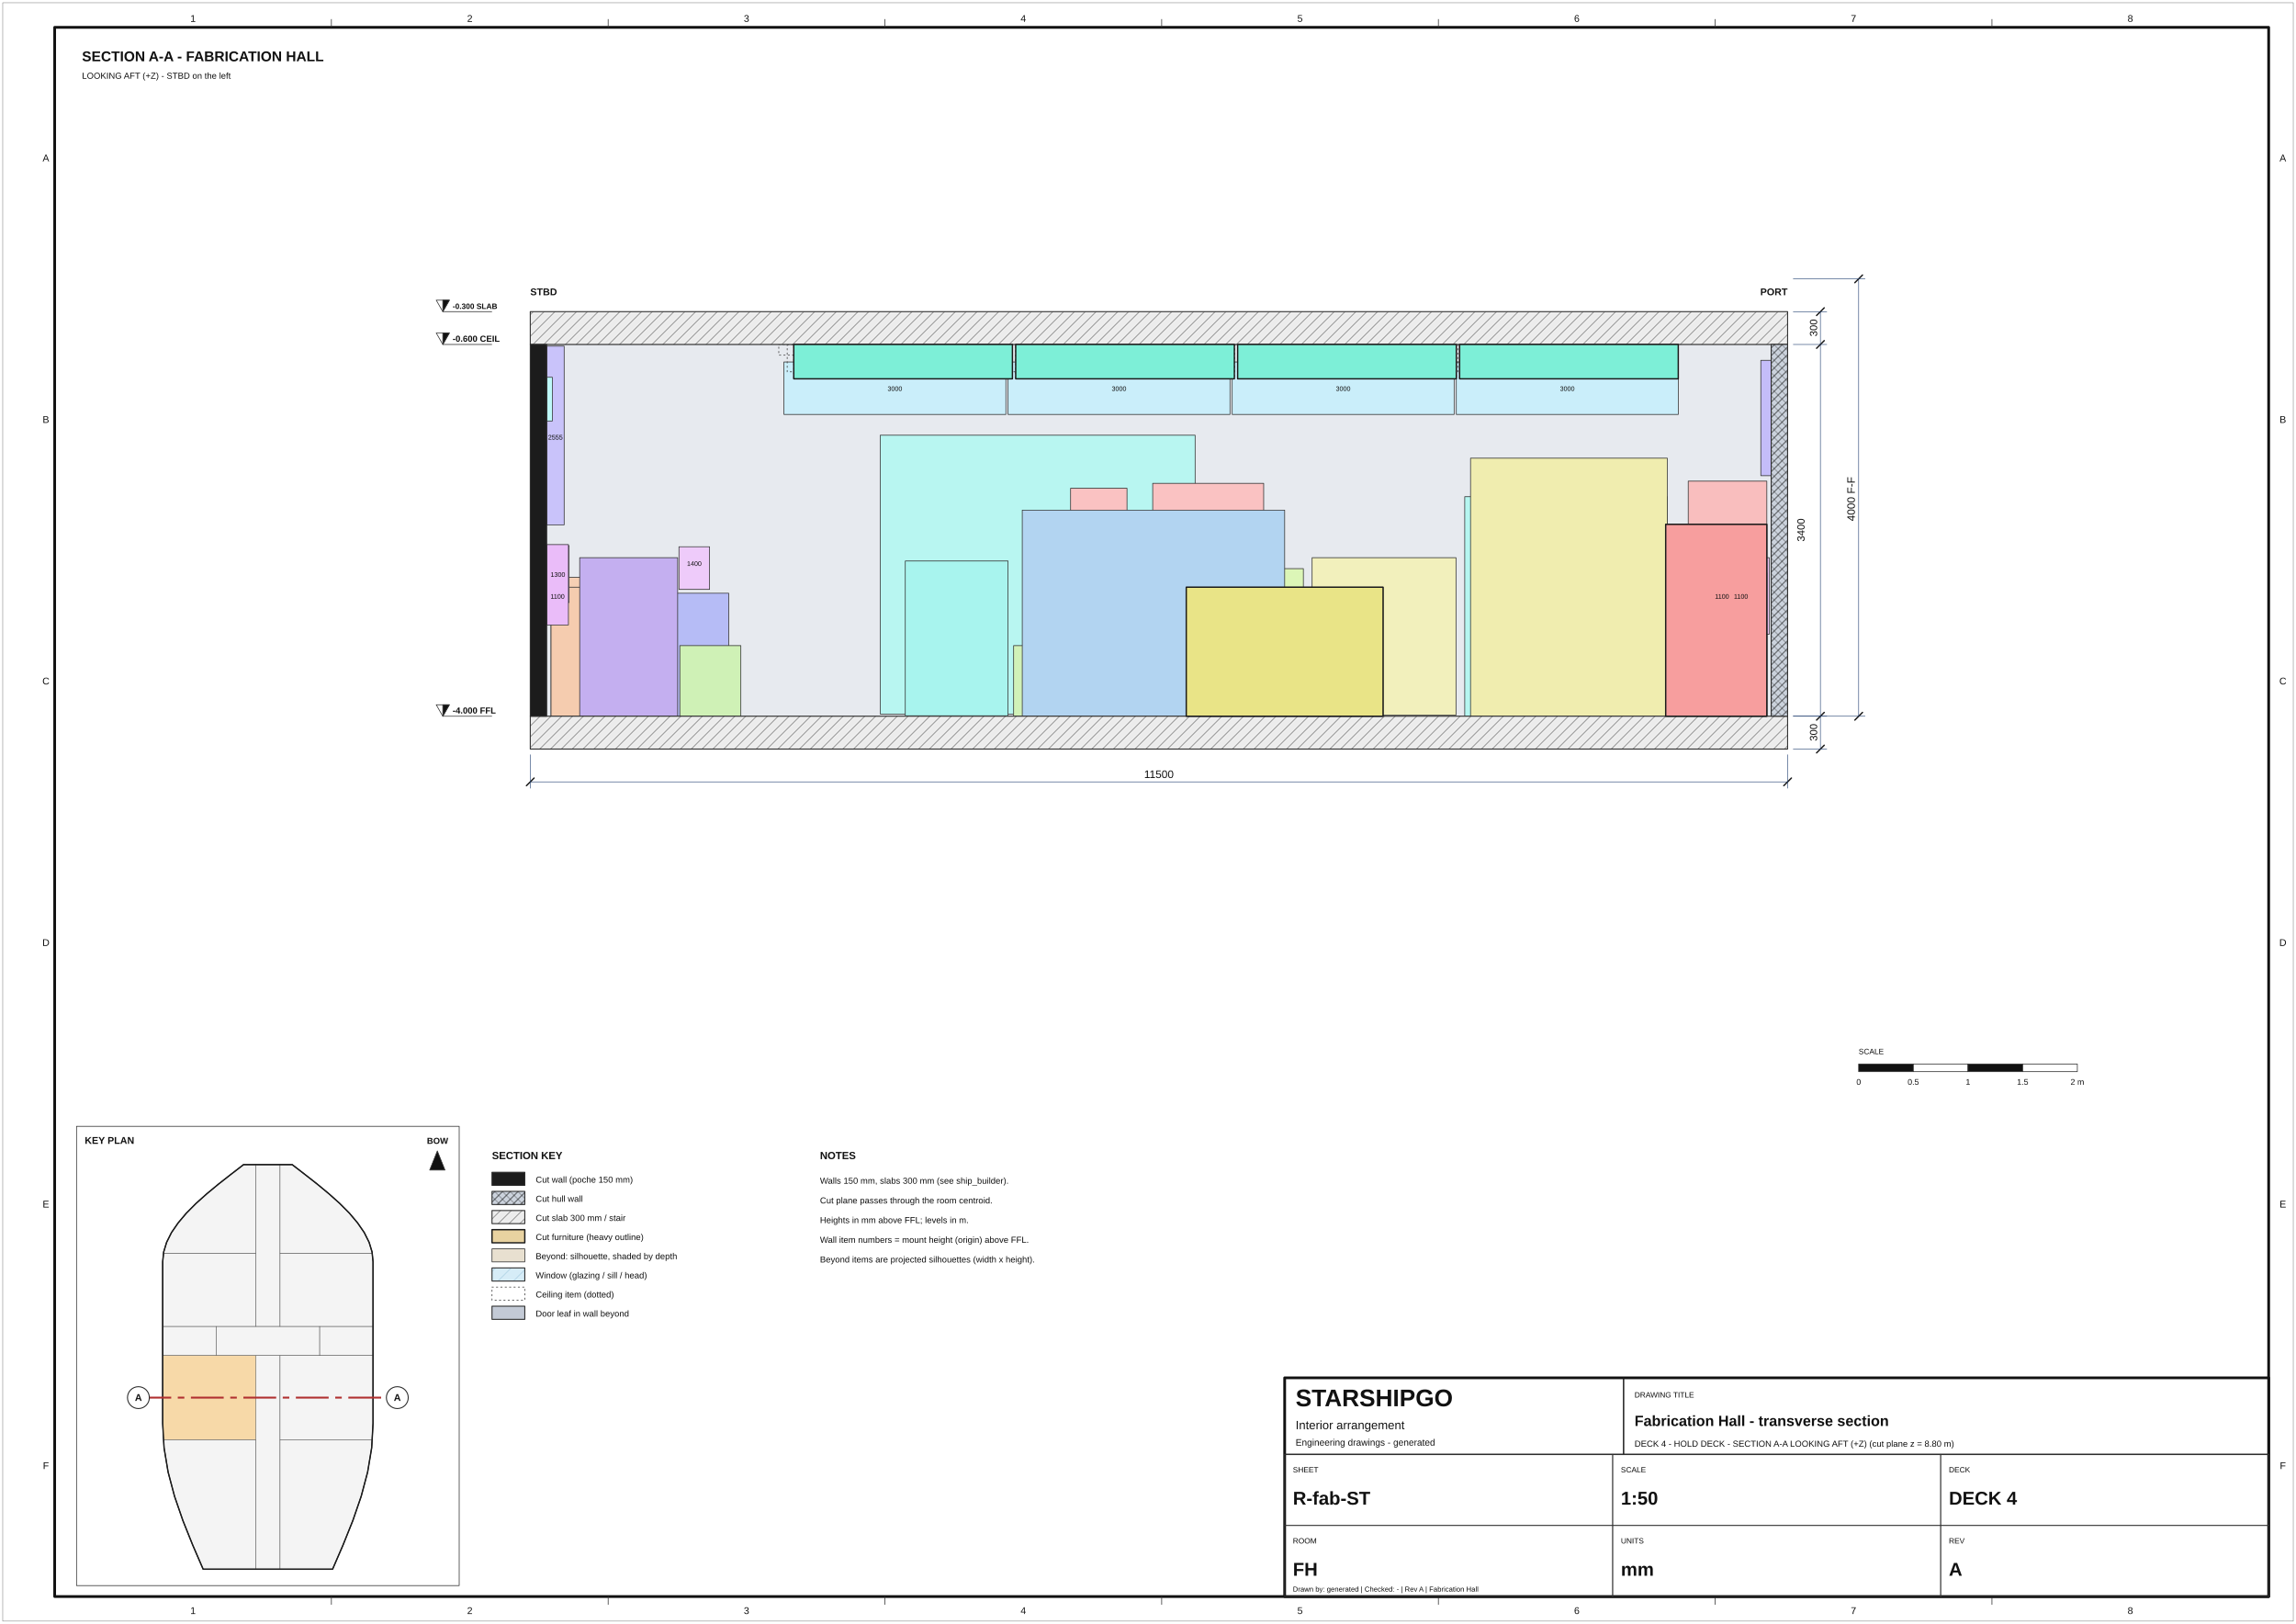
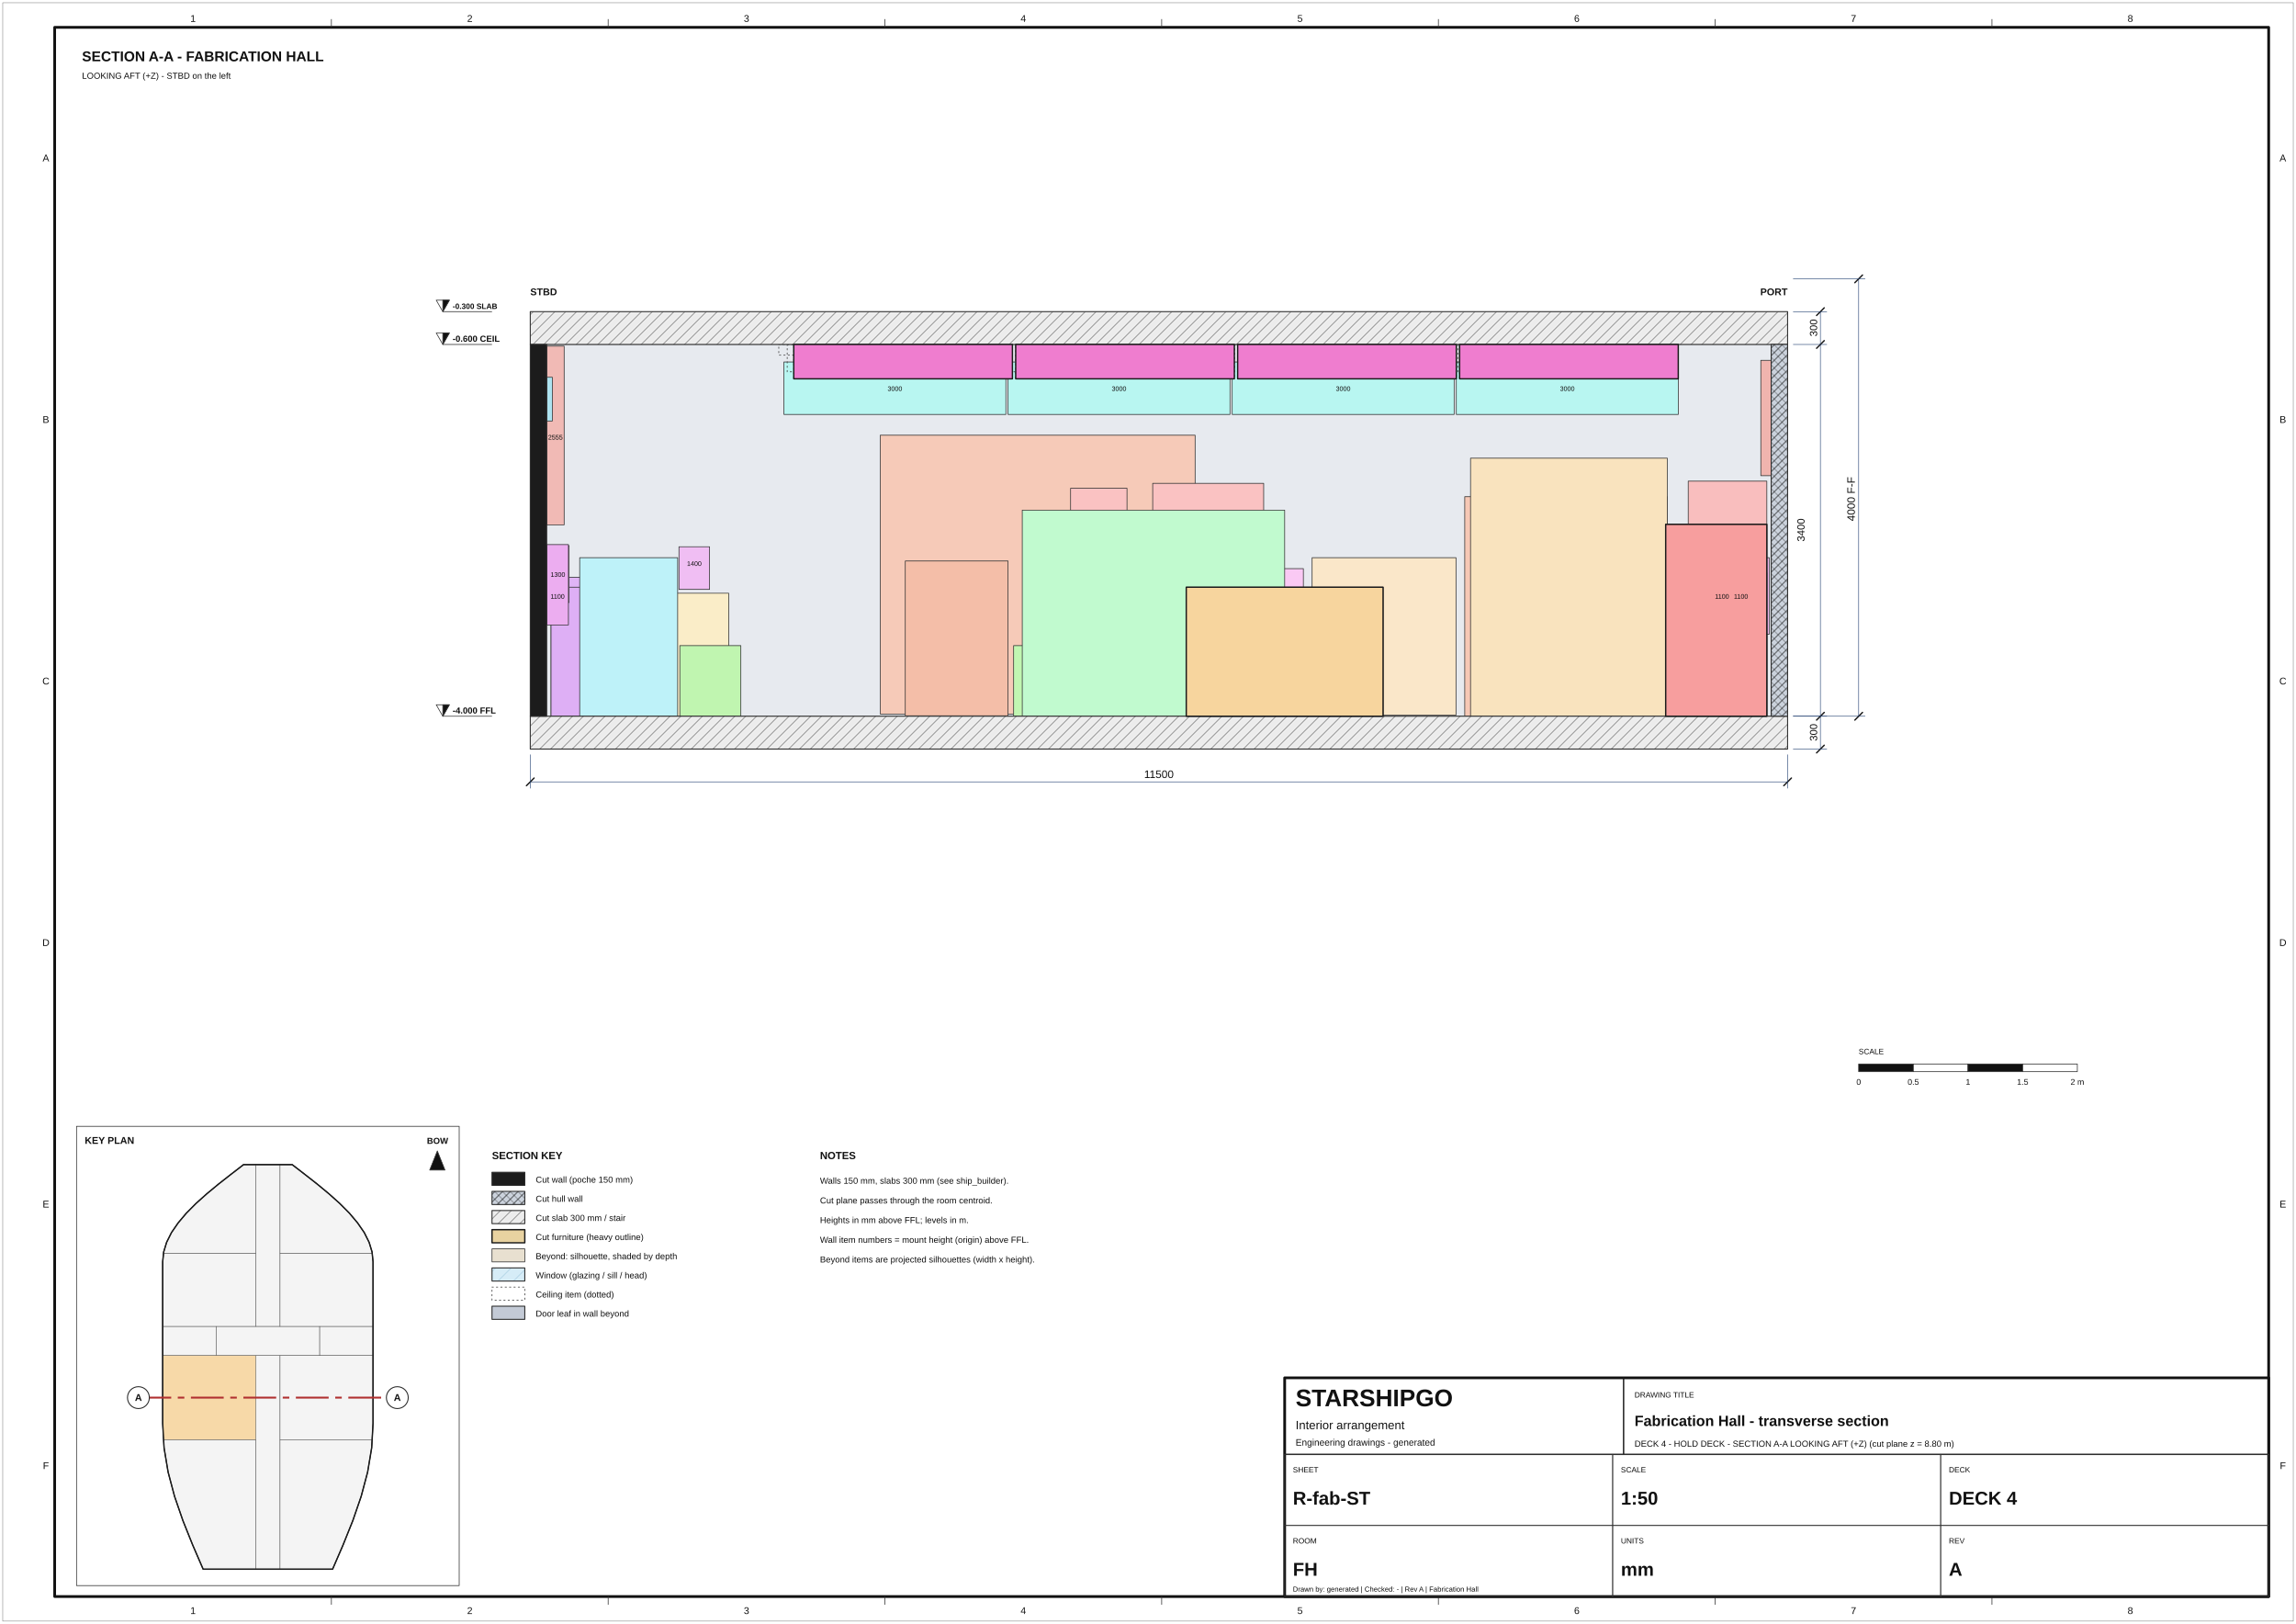
<svg xmlns="http://www.w3.org/2000/svg" width="420mm" height="297mm" viewBox="0 0 420 297">
  <style>
.t{font-family:Arial, Helvetica, 'DejaVu Sans', sans-serif;fill:#111}
.b{font-weight:bold}.i{font-style:italic}
.h{stroke:#111;stroke-width:.5;stroke-linejoin:round;stroke-linecap:round}
.m{stroke:#1a1a1a;stroke-width:.25;stroke-linejoin:round;stroke-linecap:round}
.n{stroke:#2a2a2a;stroke-width:.18;stroke-linejoin:round}
.f{stroke:#333;stroke-width:.13;stroke-linejoin:round}
.x{stroke:#555;stroke-width:.07}
.g{stroke:#9a9a9a;stroke-width:.1}
.gg{stroke:#c4c4c4;stroke-width:.08}
.d{stroke:#1d3c6e;stroke-width:.1}
.dsh{stroke:#222;stroke-width:.18;stroke-dasharray:1.6 .8}
.dot{stroke:#444;stroke-width:.14;stroke-dasharray:.25 .55;stroke-linecap:round}
.hid{stroke:#777;stroke-width:.12;stroke-dasharray:1 .7}
.cl{stroke:#b03030;stroke-width:.12;stroke-dasharray:5 1 1 1}
.cut{stroke:#b03030;stroke-width:.35;stroke-dasharray:6 1.2 1.2 1.2}
.red{stroke:#b03030;stroke-width:.13;stroke-dasharray:1.2 .7}
.none{stroke:none}
.halo{paint-order:stroke;stroke:#fff;stroke-width:.8;stroke-linejoin:round}
</style>
  <defs>
    <pattern id="hSlab" width="1.4" height="1.4" patternUnits="userSpaceOnUse" patternTransform="rotate(45)">
      <rect width="1.4" height="1.4" fill="#ececec" />
      <line x1="0" y1="0" x2="0" y2="1.4" stroke="#222" stroke-width=".13" />
    </pattern>
    <pattern id="hHull" width="1" height="1" patternUnits="userSpaceOnUse" patternTransform="rotate(45)">
      <rect width="1" height="1" fill="#c9d0da" />
      <line x1="0" y1="0" x2="0" y2="1" stroke="#111" stroke-width=".2" />
      <line x1="0" y1="0" x2="1" y2="0" stroke="#111" stroke-width=".1" />
    </pattern>
    <pattern id="hHole" width="1.6" height="1.6" patternUnits="userSpaceOnUse" patternTransform="rotate(-45)">
      <line x1="0" y1="0" x2="0" y2="1.6" stroke="#444" stroke-width=".12" />
    </pattern>
    <pattern id="hZone" width="1.8" height="1.8" patternUnits="userSpaceOnUse" patternTransform="rotate(45)">
      <line x1="0" y1="0" x2="0" y2="1.8" stroke="#d08080" stroke-width=".1" />
    </pattern>
    <pattern id="hPlen" width="1.6" height="1.6" patternUnits="userSpaceOnUse">
      <circle cx=".4" cy=".4" r=".12" fill="#888" />
      <circle cx="1.2" cy="1.2" r=".12" fill="#888" />
    </pattern>
    <pattern id="hGlass" width="2" height="2" patternUnits="userSpaceOnUse" patternTransform="rotate(45)">
      <rect width="2" height="2" fill="#d6ecf7" />
      <line x1="0" y1="0" x2="0" y2="2" stroke="#5a9abb" stroke-width=".08" />
    </pattern>
    <pattern id="hFloor" width="1.2" height="1.2" patternUnits="userSpaceOnUse" patternTransform="rotate(-45)">
      <rect width="1.2" height="1.2" fill="#f2f2f2" />
      <line x1="0" y1="0" x2="0" y2="1.2" stroke="#555" stroke-width=".1" />
    </pattern>
  </defs>
  <rect x="0" y="0" width="420" height="297" fill="#ffffff" />
  <text x="15" y="11.2" font-size="2.6" class="t b">SECTION A-A - FABRICATION HALL</text>
  <text x="15" y="14.4" font-size="1.6" class="t" fill="#555">LOOKING AFT (+Z)  -  STBD on the left</text>
  <clipPath id="clipA">
    <rect x="96.7" y="56.7" width="230.6" height="80.6" />
  </clipPath>
  <g clip-path="url(#clipA)">
    <polygon points="97,63 324.74,63 324.74,131 97,131" class="x" fill="#e7eaef" />
    <polygon points="324.74,63 327,63 327,131 324.74,131" class="x" fill="#e9ecf1" />
-     <polygon points="124.2,100 129.8,100 129.8,107.8 124.2,107.8" class="f" fill="#eecbfa" />
-     <polygon points="312,99.6 318,99.6 318,114.3 312,114.3" class="f" fill="#eecafa" />
-     <polygon points="266.4,66.2 307,66.2 307,75.8 266.4,75.8" class="f" fill="#caeefa" />
-     <polygon points="225.4,66.2 266,66.2 266,75.8 225.4,75.8" class="f" fill="#caeefa" />
-     <polygon points="184.4,66.2 225,66.2 225,75.8 184.4,75.8" class="f" fill="#caeefa" />
-     <polygon points="143.4,66.2 184,66.2 184,75.8 143.4,75.8" class="f" fill="#caeefa" />
-     <polygon points="161.02,79.6 218.62,79.6 218.62,130.6 161.02,130.6" class="f" fill="#b8f6f1" />
-     <polygon points="220.22,104 238.42,104 238.42,131 220.22,131" class="f" fill="#dcf6b7" />
-     <polygon points="240.02,102 266.34,102 266.34,130.8 240.02,130.8" class="f" fill="#f2f0bc" />
-     <polygon points="102.26,107.74 107.56,107.74 107.56,115.8 102.26,115.8" class="f" fill="#fac8e2" />
-     <polygon points="109.2,115.24 112.2,115.24 112.2,115.8 109.2,115.8" class="f" fill="#fac8e2" />
-     <polygon points="120.8,108.5 133.3,108.5 133.3,131 120.8,131" class="f" fill="#b6bcf6" />
-     <polygon points="313.28,102 323.65,102 323.65,116 313.28,116" class="f" fill="#edc7fa" />
-     <polygon points="267.94,90.84 305,90.84 305,131 267.94,131" class="f" fill="#b5f6f0" />
-     <polygon points="100.8,105.58 113.8,105.58 113.8,131 100.8,131" class="f" fill="#f6cfb4" />
+     <polygon points="124.2,100 129.8,100 129.8,107.8 124.2,107.8" class="f" fill="#f0bef3" />
+     <polygon points="312,99.6 318,99.6 318,114.3 312,114.3" class="f" fill="#f0bef3" />
+     <polygon points="266.4,66.2 307,66.2 307,75.8 266.4,75.8" class="f" fill="#b8f6f1" />
+     <polygon points="225.4,66.2 266,66.2 266,75.8 225.4,75.8" class="f" fill="#b8f6f1" />
+     <polygon points="184.4,66.2 225,66.2 225,75.8 184.4,75.8" class="f" fill="#b8f6f1" />
+     <polygon points="143.4,66.2 184,66.2 184,75.8 143.4,75.8" class="f" fill="#b8f6f1" />
+     <polygon points="161.02,79.6 218.62,79.6 218.62,130.6 161.02,130.6" class="f" fill="#f6cab8" />
+     <polygon points="220.22,104 238.42,104 238.42,131 220.22,131" class="f" fill="#fac9f4" />
+     <polygon points="240.02,102 266.34,102 266.34,130.8 240.02,130.8" class="f" fill="#fae7c9" />
+     <polygon points="102.26,107.74 107.56,107.74 107.56,115.8 102.26,115.8" class="f" fill="#f2bbcc" />
+     <polygon points="109.2,115.24 112.2,115.24 112.2,115.8 109.2,115.8" class="f" fill="#f2bbcc" />
+     <polygon points="120.8,108.5 133.3,108.5 133.3,131 120.8,131" class="f" fill="#faedc8" />
+     <polygon points="313.28,102 323.65,102 323.65,116 313.28,116" class="f" fill="#efbaf2" />
+     <polygon points="267.94,90.84 305,90.84 305,131 267.94,131" class="f" fill="#f6c8b5" />
+     <polygon points="100.8,105.58 113.8,105.58 113.8,131 100.8,131" class="f" fill="#e0b4f6" />
    <polygon points="266.7,63 307,63 307,68 266.7,68" class="dot" fill="none" />
    <polygon points="225.8,63 266.1,63 266.1,68 225.8,68" class="dot" fill="none" />
    <polygon points="184.9,63 225.2,63 225.2,68 184.9,68" class="dot" fill="none" />
    <polygon points="144,63 184.3,63 184.3,68 144,68" class="dot" fill="none" />
    <polygon points="245.6,63 248.4,63 248.4,65.96 245.6,65.96" class="dot" fill="none" />
-     <polygon points="225.42,118.08 236.58,118.08 236.58,131 225.42,131" class="f" fill="#d1f2b8" />
-     <polygon points="185.42,118.08 196.58,118.08 196.58,131 185.42,131" class="f" fill="#d1f2b8" />
-     <polygon points="124.36,118.08 135.52,118.08 135.52,131 124.36,131" class="f" fill="#cff1b6" />
-     <polygon points="100,63.3 103.2,63.3 103.2,96 100,96" class="f" fill="#c9c3fa" />
-     <polygon points="288.06,110.4 300.66,110.4 300.66,130.9 288.06,130.9" class="f" fill="#cef1b5" />
-     <polygon points="100.8,107.4 117.36,107.4 117.36,131 100.8,131" class="f" fill="#f5ccaf" />
-     <polygon points="307.66,104.78 323.2,104.78 323.2,131 307.66,131" class="f" fill="#d0b4f1" />
+     <polygon points="225.42,118.08 236.58,118.08 236.58,131 225.42,131" class="f" fill="#c1f6b2" />
+     <polygon points="185.42,118.08 196.58,118.08 196.58,131 185.42,131" class="f" fill="#c1f6b2" />
+     <polygon points="124.36,118.08 135.52,118.08 135.52,131 124.36,131" class="f" fill="#c0f5b0" />
+     <polygon points="100,63.3 103.2,63.3 103.2,96 100,96" class="f" fill="#f1bab5" />
+     <polygon points="288.06,110.4 300.66,110.4 300.66,130.9 288.06,130.9" class="f" fill="#bff5af" />
+     <polygon points="100.8,107.4 117.36,107.4 117.36,131 100.8,131" class="f" fill="#deaff5" />
+     <polygon points="307.66,104.78 323.2,104.78 323.2,131 307.66,131" class="f" fill="#fac2fa" />
    <polygon points="210.86,88.4 231.16,88.4 231.16,97.8 210.86,97.8" class="f" fill="#fac2c2" />
    <polygon points="195.84,89.3 206.16,89.3 206.16,97.8 195.84,97.8" class="f" fill="#fac2c2" />
    <polygon points="268.96,62.98 281.72,62.98 281.72,66.5 268.96,66.5" class="dot" fill="none" />
-     <polygon points="187,93.3 235,93.3 235,131 187,131" class="f" fill="#b2d4f1" />
+     <polygon points="187,93.3 235,93.3 235,131 187,131" class="f" fill="#c1facf" />
    <polygon points="205.8,63 218.2,63 218.2,64.96 205.8,64.96" class="dot" fill="none" />
    <polygon points="142.46,63 154.86,63 154.86,64.96 142.46,64.96" class="dot" fill="none" />
    <polygon points="165.6,63 168.4,63 168.4,65.96 165.6,65.96" class="dot" fill="none" />
-     <polygon points="269,83.8 305,83.8 305,131 269,131" class="f" fill="#f0edaf" />
+     <polygon points="269,83.8 305,83.8 305,131 269,131" class="f" fill="#f9e3be" />
    <polygon points="308.82,88 323.2,88 323.2,131 308.82,131" class="f" fill="#f9bebe" />
-     <polygon points="106.04,102 123.96,102 123.96,131 106.04,131" class="f" fill="#c4aff0" />
-     <polygon points="100,69 101.04,69 101.04,77 100,77" class="f" fill="#bef9f9" />
-     <polygon points="100,99.8 104.1,99.8 104.1,110.2 100,110.2" class="f" fill="#eabef9" />
-     <polygon points="165.6,102.6 184.4,102.6 184.4,130.92 165.6,130.92" class="f" fill="#a8f4ee" />
-     <polygon points="322.1,65.9 324,65.9 324,87 322.1,87" class="f" fill="#c4bdf9" />
-     <polygon points="100,99.6 103.98,99.6 103.98,114.3 100,114.3" class="f" fill="#eabcf9" />
+     <polygon points="106.04,102 123.96,102 123.96,131 106.04,131" class="f" fill="#bef2f9" />
+     <polygon points="100,69 101.04,69 101.04,77 100,77" class="f" fill="#aee3f0" />
+     <polygon points="100,99.8 104.1,99.8 104.1,110.2 100,110.2" class="f" fill="#ecaef0" />
+     <polygon points="165.6,102.6 184.4,102.6 184.4,130.92 165.6,130.92" class="f" fill="#f4bea8" />
+     <polygon points="322.1,65.9 324,65.9 324,87 322.1,87" class="f" fill="#f0b4ae" />
+     <polygon points="100,99.6 103.98,99.6 103.98,114.3 100,114.3" class="f" fill="#ecadf0" />
    <polygon points="304.7,95.9 323.2,95.9 323.2,131 304.7,131" class="f" fill="#f9bcbc" />
-     <polygon points="217,107.4 253,107.4 253,131 217,131" class="f" fill="#f0ecad" />
+     <polygon points="217,107.4 253,107.4 253,131 217,131" class="f" fill="#f9e2bc" />
    <polygon points="267,63 307,63 307,69.28 267,69.28" class="dot" fill="none" />
    <polygon points="226.4,63 266.4,63 266.4,69.28 226.4,69.28" class="dot" fill="none" />
    <polygon points="185.8,63 225.8,63 225.8,69.28 185.8,69.28" class="dot" fill="none" />
    <polygon points="145.2,63 185.2,63 185.2,69.28 145.2,69.28" class="dot" fill="none" />
    <polygon points="97,131 327,131 327,137 97,137" class="n" fill="url(#hSlab)" />
    <polygon points="97,57 327,57 327,63 97,63" class="n" fill="url(#hSlab)" />
    <polygon points="97,63 100,63 100,131 97,131" class="n" fill="#1c1c1c" />
    <polygon points="324,63 327,63 327,131 324,131" class="n" fill="url(#hHull)" />
    <polygon points="304.7,95.9 323.2,95.9 323.2,131 304.7,131" class="m" fill="#f79e9e" />
-     <polygon points="217,107.4 253,107.4 253,131 217,131" class="m" fill="#e9e487" />
-     <polygon points="267,63 307,63 307,69.28 267,69.28" class="m" fill="#7defd7" />
-     <polygon points="226.4,63 266.4,63 266.4,69.28 226.4,69.28" class="m" fill="#7defd7" />
-     <polygon points="185.8,63 225.8,63 225.8,69.28 185.8,69.28" class="m" fill="#7defd7" />
-     <polygon points="145.2,63 185.2,63 185.2,69.28 145.2,69.28" class="m" fill="#7defd7" />
+     <polygon points="217,107.4 253,107.4 253,131 217,131" class="m" fill="#f7d59e" />
+     <polygon points="267,63 307,63 307,69.28 267,69.28" class="m" fill="#ef7dcf" />
+     <polygon points="226.4,63 266.4,63 266.4,69.28 226.4,69.28" class="m" fill="#ef7dcf" />
+     <polygon points="185.8,63 225.8,63 225.8,69.28 185.8,69.28" class="m" fill="#ef7dcf" />
+     <polygon points="145.2,63 185.2,63 185.2,69.28 145.2,69.28" class="m" fill="#ef7dcf" />
  </g>
  <text x="286.7" y="71.5" font-size="1.2" class="t" text-anchor="middle" fill="#444">3000</text>
  <text x="245.7" y="71.5" font-size="1.2" class="t" text-anchor="middle" fill="#444">3000</text>
  <text x="204.7" y="71.5" font-size="1.2" class="t" text-anchor="middle" fill="#444">3000</text>
  <text x="163.7" y="71.5" font-size="1.2" class="t" text-anchor="middle" fill="#444">3000</text>
  <text x="318.47" y="109.5" font-size="1.2" class="t" text-anchor="middle" fill="#444">1100</text>
  <text x="101.6" y="80.4" font-size="1.2" class="t" text-anchor="middle" fill="#444">2555</text>
  <text x="315" y="109.5" font-size="1.2" class="t" text-anchor="middle" fill="#444">1100</text>
  <text x="101.99" y="109.5" font-size="1.2" class="t" text-anchor="middle" fill="#444">1100</text>
  <text x="127" y="103.5" font-size="1.2" class="t" text-anchor="middle" fill="#444">1400</text>
  <text x="102.05" y="105.5" font-size="1.2" class="t" text-anchor="middle" fill="#444">1300</text>
  <text x="97" y="54" font-size="1.8" class="t b">STBD</text>
  <text x="327" y="54" font-size="1.8" class="t b" text-anchor="end">PORT</text>
  <line x1="333" y1="137" x2="333" y2="57" class="d" />
  <line x1="332.3" y1="137.7" x2="333.7" y2="136.3" class="m" />
  <line x1="328" y1="137" x2="334.2" y2="137" class="d" />
  <line x1="332.3" y1="131.7" x2="333.7" y2="130.3" class="m" />
  <line x1="328" y1="131" x2="334.2" y2="131" class="d" />
  <line x1="332.3" y1="63.7" x2="333.7" y2="62.3" class="m" />
  <line x1="328" y1="63" x2="334.2" y2="63" class="d" />
  <line x1="332.3" y1="57.7" x2="333.7" y2="56.3" class="m" />
  <line x1="328" y1="57" x2="334.2" y2="57" class="d" />
  <text x="332.4" y="135.54" font-size="1.9" class="t" transform="rotate(-90 332.4 135.54)">300</text>
  <text x="330.1" y="99.05" font-size="1.9" class="t" transform="rotate(-90 330.1 99.05)">3400</text>
  <text x="332.4" y="61.54" font-size="1.9" class="t" transform="rotate(-90 332.4 61.54)">300</text>
  <line x1="340" y1="51" x2="340" y2="131" class="d" />
  <line x1="339.3" y1="51.7" x2="340.7" y2="50.3" class="m" />
  <line x1="339.3" y1="131.7" x2="340.7" y2="130.3" class="m" />
  <line x1="328" y1="51" x2="341.2" y2="51" class="d" />
  <line x1="328" y1="131" x2="341.2" y2="131" class="d" />
  <text x="339.3" y="95.32" font-size="2" class="t" transform="rotate(-90 339.3 95.32)">4000 F-F</text>
  <line x1="81" y1="131" x2="90" y2="131" class="f" />
  <polygon points="81,131 79.8,128.9 82.2,128.9" class="f" fill="#fff" />
  <polygon points="81,131 82.2,128.9 81,128.9" class="f" fill="#111" />
  <text x="82.8" y="130.5" font-size="1.6" class="t b">-4.000 FFL</text>
  <line x1="81" y1="63" x2="90" y2="63" class="f" />
  <polygon points="81,63 79.8,60.9 82.2,60.9" class="f" fill="#fff" />
  <polygon points="81,63 82.2,60.9 81,60.9" class="f" fill="#111" />
  <text x="82.8" y="62.5" font-size="1.6" class="t b">-0.600 CEIL</text>
  <line x1="81" y1="57" x2="90" y2="57" class="f" />
  <polygon points="81,57 79.8,54.9 82.2,54.9" class="f" fill="#fff" />
  <polygon points="81,57 82.2,54.9 81,54.9" class="f" fill="#111" />
  <text x="82.8" y="56.5" font-size="1.4" class="t b">-0.300 SLAB</text>
  <line x1="97" y1="143" x2="327" y2="143" class="d" />
  <line x1="96.3" y1="143.7" x2="97.7" y2="142.3" class="m" />
  <line x1="326.3" y1="143.7" x2="327.7" y2="142.3" class="m" />
  <line x1="97" y1="138" x2="97" y2="144.2" class="d" />
  <line x1="327" y1="138" x2="327" y2="144.2" class="d" />
  <text x="212" y="142.3" font-size="2" class="t" text-anchor="middle">11500</text>
  <text x="340" y="192.8" font-size="1.4" class="t" fill="#666">SCALE</text>
  <rect x="340" y="194.6" width="10" height="1.4" class="f" fill="#111" />
  <rect x="350" y="194.6" width="10" height="1.4" class="f" fill="#fff" />
  <rect x="360" y="194.6" width="10" height="1.4" class="f" fill="#111" />
  <rect x="370" y="194.6" width="10" height="1.4" class="f" fill="#fff" />
  <text x="340" y="198.4" font-size="1.5" class="t" text-anchor="middle">0</text>
  <text x="350" y="198.4" font-size="1.5" class="t" text-anchor="middle">0.5</text>
  <text x="360" y="198.4" font-size="1.5" class="t" text-anchor="middle">1</text>
  <text x="370" y="198.4" font-size="1.5" class="t" text-anchor="middle">1.5</text>
  <text x="380" y="198.4" font-size="1.5" class="t" text-anchor="middle">2 m</text>
  <rect x="14" y="206" width="70" height="84" class="f" fill="none" />
  <text x="15.5" y="209.2" font-size="1.8" class="t b">KEY PLAN</text>
  <polygon points="53.44,213 55.75,214.78 58.01,216.55 60.16,218.33 62.14,220.1 63.91,221.88 65.41,223.66 66.63,225.43 67.52,227.21 68.06,228.98 68.24,230.76 68.24,260.36 67.99,264.8 67.25,269.24 66.07,273.68 64.54,278.12 62.76,282.56 60.84,287 37.16,287 35.24,282.56 33.46,278.12 31.93,273.68 30.75,269.24 30.01,264.8 29.76,260.36 29.76,230.76 29.94,228.98 30.48,227.21 31.37,225.43 32.59,223.66 34.09,221.88 35.86,220.1 37.84,218.33 39.99,216.55 42.25,214.78 44.56,213" class="n" fill="#f4f4f4" />
  <polygon points="46.78,213 51.22,213 51.22,242.6 46.78,242.6" class="x" fill="none" />
  <polygon points="46.78,247.93 51.22,247.93 51.22,287 46.78,287" class="x" fill="none" />
  <polygon points="39.53,242.6 58.47,242.6 58.47,247.93 39.53,247.93" class="x" fill="none" />
  <polygon points="29.76,242.6 39.53,242.6 39.53,247.93 29.76,247.93" class="x" fill="none" />
  <polygon points="58.47,242.6 68.24,242.6 68.24,247.93 58.47,247.93" class="x" fill="none" />
  <polygon points="29.94,228.98 30.48,227.21 31.37,225.43 32.59,223.66 34.09,221.88 35.86,220.1 37.84,218.33 39.99,216.55 42.25,214.78 44.56,213 46.78,213 46.78,229.28 29.91,229.28" class="x" fill="none" />
  <polygon points="29.76,230.76 29.91,229.28 46.78,229.28 46.78,242.6 29.76,242.6" class="x" fill="none" />
  <polygon points="51.22,213 53.44,213 55.75,214.78 58.01,216.55 60.16,218.33 62.14,220.1 63.91,221.88 65.41,223.66 66.63,225.43 67.52,227.21 68.06,228.98 68.09,229.28 51.22,229.28" class="x" fill="none" />
  <polygon points="51.22,229.28 68.09,229.28 68.24,230.76 68.24,242.6 51.22,242.6" class="x" fill="none" />
  <polygon points="29.76,260.36 29.76,247.93 46.78,247.93 46.78,263.32 29.93,263.32" class="x" fill="#f7d9a8" />
  <polygon points="51.22,247.93 68.24,247.93 68.24,260.36 68.07,263.32 51.22,263.32" class="x" fill="none" />
  <polygon points="35.24,282.56 33.46,278.12 31.93,273.68 30.75,269.24 30.01,264.8 29.93,263.32 46.78,263.32 46.78,287 37.16,287" class="x" fill="none" />
  <polygon points="51.22,263.32 68.07,263.32 67.99,264.8 67.25,269.24 66.07,273.68 64.54,278.12 62.76,282.56 60.84,287 51.22,287" class="x" fill="none" />
  <polygon points="53.44,213 55.75,214.78 58.01,216.55 60.16,218.33 62.14,220.1 63.91,221.88 65.41,223.66 66.63,225.43 67.52,227.21 68.06,228.98 68.24,230.76 68.24,260.36 67.99,264.8 67.25,269.24 66.07,273.68 64.54,278.12 62.76,282.56 60.84,287 37.16,287 35.24,282.56 33.46,278.12 31.93,273.68 30.75,269.24 30.01,264.8 29.76,260.36 29.76,230.76 29.94,228.98 30.48,227.21 31.37,225.43 32.59,223.66 34.09,221.88 35.86,220.1 37.84,218.33 39.99,216.55 42.25,214.78 44.56,213" class="m" fill="none" />
  <line x1="25.32" y1="255.62" x2="72.68" y2="255.62" class="cut" />
  <circle cx="25.32" cy="255.62" r="2" class="n" fill="#fff" />
  <text x="25.32" y="256.22" font-size="1.8" class="t b" text-anchor="middle">A</text>
  <circle cx="72.68" cy="255.62" r="2" class="n" fill="#fff" />
  <text x="72.68" y="256.22" font-size="1.8" class="t b" text-anchor="middle">A</text>
  <text x="82" y="209.2" font-size="1.6" class="t b" text-anchor="end">BOW</text>
  <polygon points="80,210.5 81.4,214 78.6,214" class="f" fill="#111" />
  <text x="90" y="212" font-size="1.9" class="t b">SECTION KEY</text>
  <rect x="90" y="214.4" width="6" height="2.4" class="n" fill="#1c1c1c" />
  <text x="98" y="216.3" font-size="1.6" class="t">Cut wall (poche 150 mm)</text>
  <rect x="90" y="217.9" width="6" height="2.4" class="n" fill="url(#hHull)" />
  <text x="98" y="219.8" font-size="1.6" class="t">Cut hull wall</text>
  <rect x="90" y="221.4" width="6" height="2.4" class="n" fill="url(#hSlab)" />
  <text x="98" y="223.3" font-size="1.6" class="t">Cut slab 300 mm / stair</text>
  <rect x="90" y="224.9" width="6" height="2.4" class="m" fill="#e8d2a0" />
  <text x="98" y="226.8" font-size="1.6" class="t">Cut furniture (heavy outline)</text>
  <rect x="90" y="228.4" width="6" height="2.4" class="f" fill="#e8e0d0" />
  <text x="98" y="230.3" font-size="1.6" class="t">Beyond: silhouette, shaded by depth</text>
  <rect x="90" y="231.9" width="6" height="2.4" class="n" fill="url(#hGlass)" />
  <text x="98" y="233.8" font-size="1.6" class="t">Window (glazing / sill / head)</text>
  <rect x="90" y="235.4" width="6" height="2.4" class="dot" fill="none" />
  <text x="98" y="237.3" font-size="1.6" class="t">Ceiling item (dotted)</text>
  <rect x="90" y="238.9" width="6" height="2.4" class="n" fill="#c3cad6" />
  <text x="98" y="240.8" font-size="1.6" class="t">Door leaf in wall beyond</text>
  <text x="150" y="212" font-size="1.9" class="t b">NOTES</text>
  <text x="150" y="216.5" font-size="1.6" class="t">Walls 150 mm, slabs 300 mm (see ship_builder).</text>
  <text x="150" y="220.1" font-size="1.6" class="t">Cut plane passes through the room centroid.</text>
  <text x="150" y="223.7" font-size="1.6" class="t">Heights in mm above FFL; levels in m.</text>
  <text x="150" y="227.3" font-size="1.6" class="t">Wall item numbers = mount height (origin) above FFL.</text>
  <text x="150" y="230.9" font-size="1.6" class="t">Beyond items are projected silhouettes (width x height).</text>
  <rect x="0.5" y="0.5" width="419" height="296" class="x" fill="none" />
  <rect x="10" y="5" width="405" height="287" class="h" fill="none" />
  <text x="35.31" y="4" font-size="1.8" class="t" text-anchor="middle">1</text>
  <text x="35.31" y="295.2" font-size="1.8" class="t" text-anchor="middle">1</text>
  <text x="85.94" y="4" font-size="1.8" class="t" text-anchor="middle">2</text>
  <text x="85.94" y="295.2" font-size="1.8" class="t" text-anchor="middle">2</text>
  <line x1="60.62" y1="3.5" x2="60.62" y2="5" class="f" />
  <line x1="60.62" y1="292" x2="60.62" y2="293.5" class="f" />
  <text x="136.56" y="4" font-size="1.8" class="t" text-anchor="middle">3</text>
  <text x="136.56" y="295.2" font-size="1.8" class="t" text-anchor="middle">3</text>
  <line x1="111.25" y1="3.5" x2="111.25" y2="5" class="f" />
  <line x1="111.25" y1="292" x2="111.25" y2="293.5" class="f" />
  <text x="187.19" y="4" font-size="1.8" class="t" text-anchor="middle">4</text>
  <text x="187.19" y="295.2" font-size="1.8" class="t" text-anchor="middle">4</text>
  <line x1="161.88" y1="3.5" x2="161.88" y2="5" class="f" />
  <line x1="161.88" y1="292" x2="161.88" y2="293.5" class="f" />
  <text x="237.81" y="4" font-size="1.8" class="t" text-anchor="middle">5</text>
  <text x="237.81" y="295.2" font-size="1.8" class="t" text-anchor="middle">5</text>
  <line x1="212.5" y1="3.5" x2="212.5" y2="5" class="f" />
  <line x1="212.5" y1="292" x2="212.5" y2="293.5" class="f" />
  <text x="288.44" y="4" font-size="1.8" class="t" text-anchor="middle">6</text>
  <text x="288.44" y="295.2" font-size="1.8" class="t" text-anchor="middle">6</text>
  <line x1="263.12" y1="3.5" x2="263.12" y2="5" class="f" />
  <line x1="263.12" y1="292" x2="263.12" y2="293.5" class="f" />
  <text x="339.06" y="4" font-size="1.8" class="t" text-anchor="middle">7</text>
  <text x="339.06" y="295.2" font-size="1.8" class="t" text-anchor="middle">7</text>
  <line x1="313.75" y1="3.5" x2="313.75" y2="5" class="f" />
  <line x1="313.75" y1="292" x2="313.75" y2="293.5" class="f" />
  <text x="389.69" y="4" font-size="1.8" class="t" text-anchor="middle">8</text>
  <text x="389.69" y="295.2" font-size="1.8" class="t" text-anchor="middle">8</text>
  <line x1="364.38" y1="3.5" x2="364.38" y2="5" class="f" />
  <line x1="364.38" y1="292" x2="364.38" y2="293.5" class="f" />
  <text x="8.4" y="29.52" font-size="1.8" class="t" text-anchor="middle">A</text>
  <text x="417.6" y="29.52" font-size="1.8" class="t" text-anchor="middle">A</text>
  <text x="8.4" y="77.35" font-size="1.8" class="t" text-anchor="middle">B</text>
  <text x="417.6" y="77.35" font-size="1.8" class="t" text-anchor="middle">B</text>
  <text x="8.4" y="125.18" font-size="1.8" class="t" text-anchor="middle">C</text>
  <text x="417.6" y="125.18" font-size="1.8" class="t" text-anchor="middle">C</text>
  <text x="8.4" y="173.02" font-size="1.8" class="t" text-anchor="middle">D</text>
  <text x="417.6" y="173.02" font-size="1.8" class="t" text-anchor="middle">D</text>
  <text x="8.4" y="220.85" font-size="1.8" class="t" text-anchor="middle">E</text>
  <text x="417.6" y="220.85" font-size="1.8" class="t" text-anchor="middle">E</text>
  <text x="8.4" y="268.68" font-size="1.8" class="t" text-anchor="middle">F</text>
  <text x="417.6" y="268.68" font-size="1.8" class="t" text-anchor="middle">F</text>
  <rect x="235" y="252" width="180" height="40" class="h" fill="#ffffff" />
  <line x1="235" y1="266" x2="415" y2="266" class="m" />
  <line x1="297" y1="252" x2="297" y2="266" class="m" />
  <text x="237" y="257.2" font-size="4.4" class="t b">STARSHIPGO</text>
  <text x="237" y="261.4" font-size="2.2" class="t">Interior arrangement</text>
  <text x="237" y="264.4" font-size="1.7" class="t" fill="#444">Engineering drawings - generated</text>
  <text x="299" y="255.6" font-size="1.4" class="t" fill="#666">DRAWING TITLE</text>
  <text x="299" y="260.8" font-size="2.7" class="t b">Fabrication Hall - transverse section</text>
  <text x="299" y="264.6" font-size="1.6" class="t">DECK 4 - HOLD DECK  -  SECTION A-A LOOKING AFT (+Z)  (cut plane z = 8.80 m)</text>
  <rect x="235" y="266" width="60" height="13" class="f" fill="none" />
  <text x="236.5" y="269.3" font-size="1.4" class="t" fill="#666">SHEET</text>
  <text x="236.5" y="275.2" font-size="3.4" class="t b">R-fab-ST</text>
  <rect x="295" y="266" width="60" height="13" class="f" fill="none" />
  <text x="296.5" y="269.3" font-size="1.4" class="t" fill="#666">SCALE</text>
  <text x="296.5" y="275.2" font-size="3.4" class="t b">1:50</text>
  <rect x="355" y="266" width="60" height="13" class="f" fill="none" />
  <text x="356.5" y="269.3" font-size="1.4" class="t" fill="#666">DECK</text>
  <text x="356.5" y="275.2" font-size="3.4" class="t b">DECK 4</text>
  <rect x="235" y="279" width="60" height="13" class="f" fill="none" />
  <text x="236.5" y="282.3" font-size="1.4" class="t" fill="#666">ROOM</text>
  <text x="236.5" y="288.2" font-size="3.4" class="t b">FH</text>
  <rect x="295" y="279" width="60" height="13" class="f" fill="none" />
  <text x="296.5" y="282.3" font-size="1.4" class="t" fill="#666">UNITS</text>
  <text x="296.5" y="288.2" font-size="3.4" class="t b">mm</text>
  <rect x="355" y="279" width="60" height="13" class="f" fill="none" />
  <text x="356.5" y="282.3" font-size="1.4" class="t" fill="#666">REV</text>
  <text x="356.5" y="288.2" font-size="3.4" class="t b">A</text>
  <text x="236.5" y="291.1" font-size="1.3" class="t" fill="#555">Drawn by: generated   |   Checked: -   |   Rev A   |   Fabrication Hall</text>
</svg>
